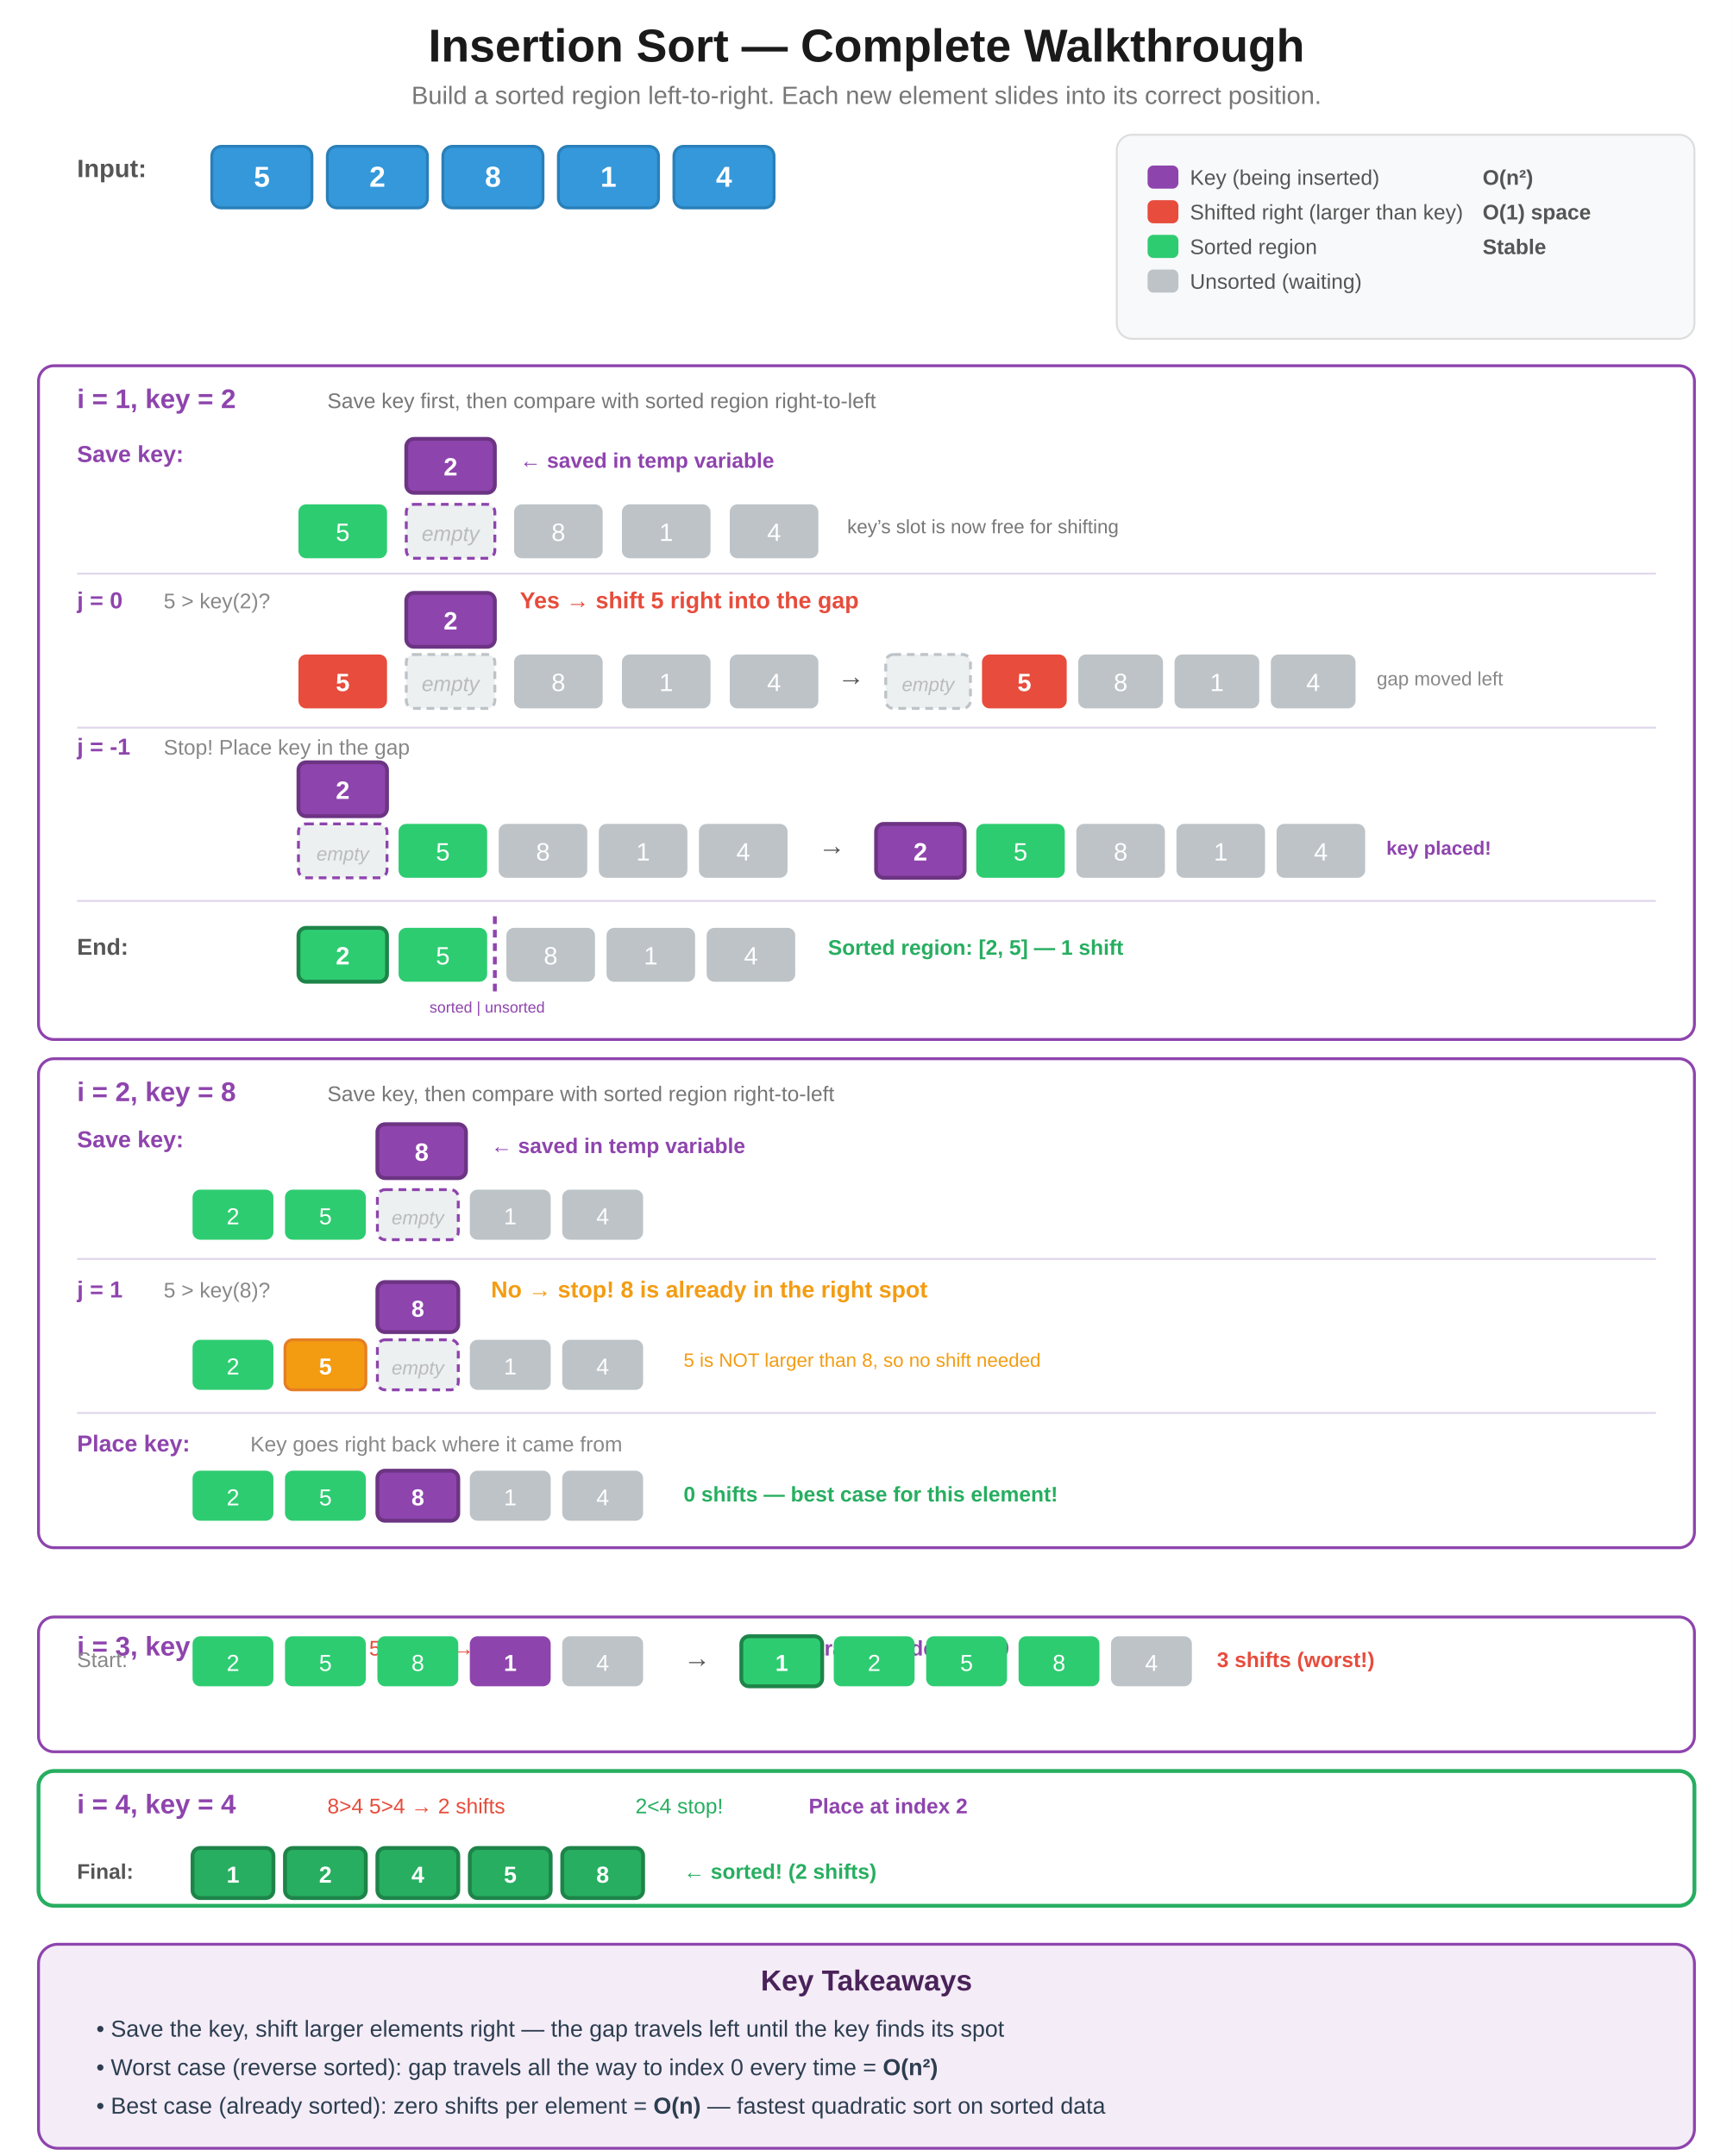
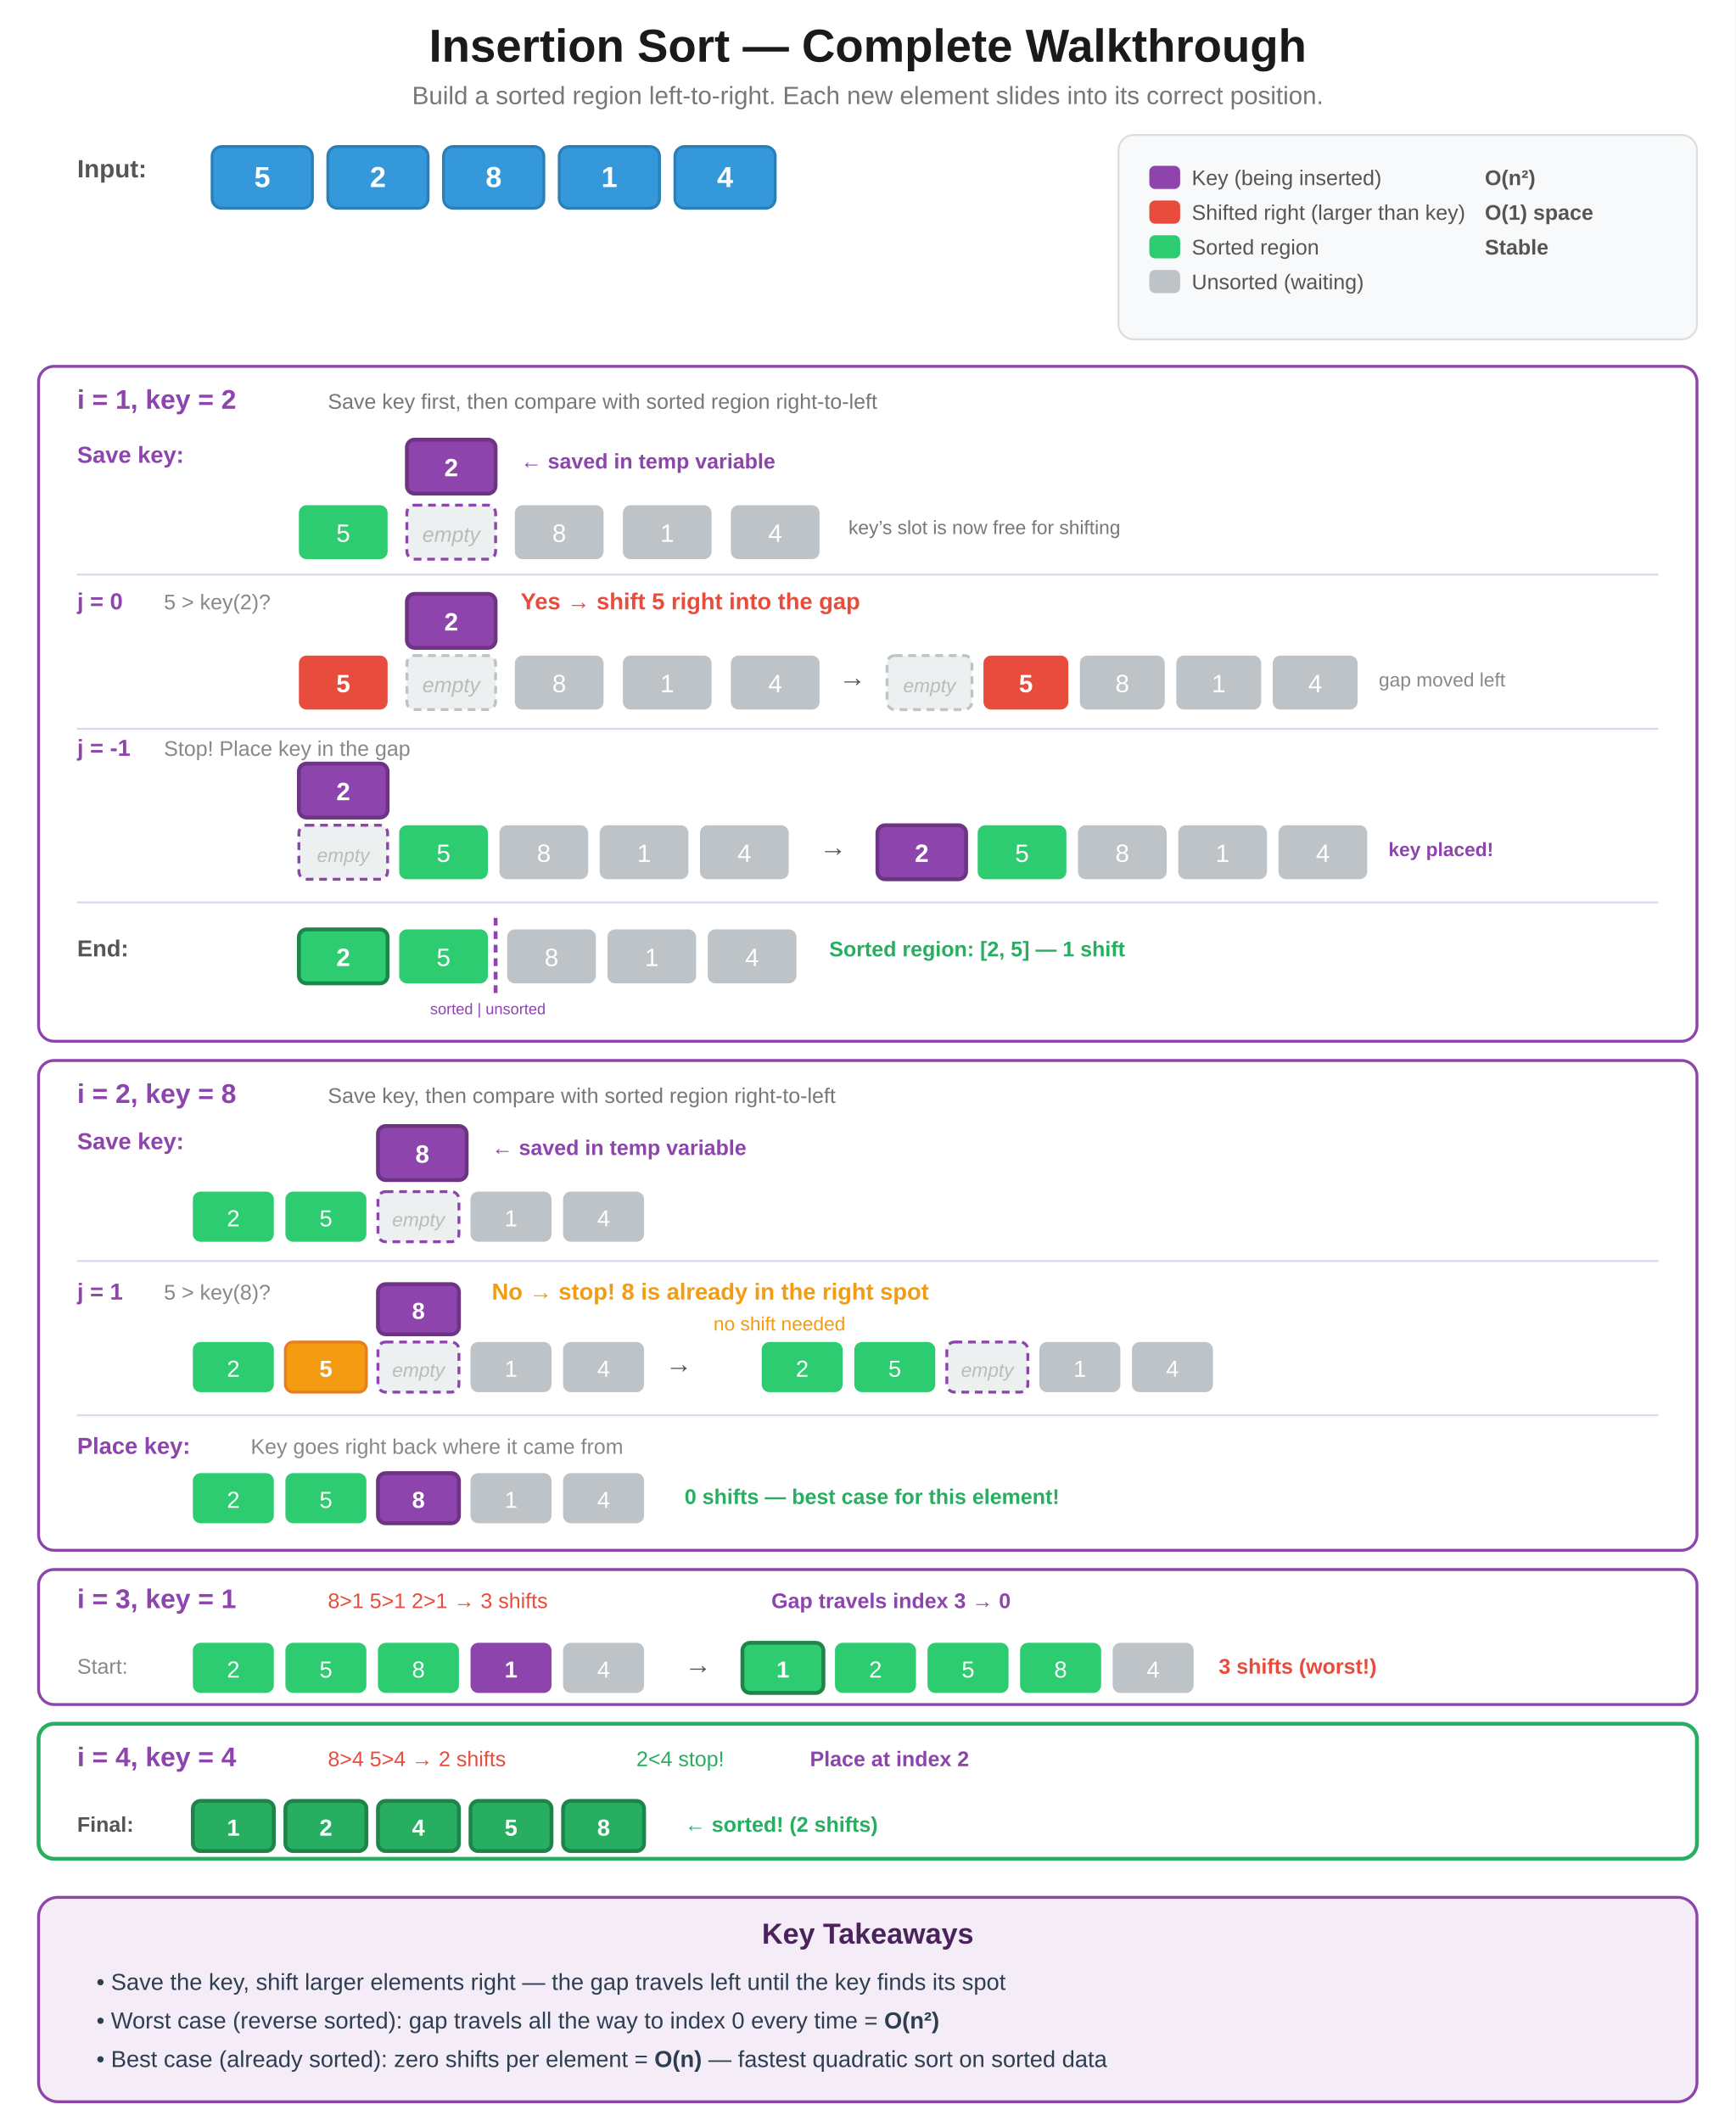
- <svg xmlns="http://www.w3.org/2000/svg" viewBox="0 0 900 1120" font-family="'Segoe UI', Arial, sans-serif">
+ <svg xmlns="http://www.w3.org/2000/svg" viewBox="0 0 900 1100" font-family="'Segoe UI', Arial, sans-serif">
  <rect width="100%" height="100%" fill="white" />
  <text x="450" y="32" text-anchor="middle" fill="#1a1a1a" font-size="24" font-weight="bold">Insertion Sort — Complete Walkthrough</text>
  <text x="450" y="54" text-anchor="middle" fill="#777" font-size="13">Build a sorted region left-to-right. Each new element slides into its correct position.</text>
  <rect x="580" y="70" width="300" height="106" rx="8" fill="#f8f9fa" stroke="#ddd" stroke-width="1" />
  <rect x="596" y="86" width="16" height="12" rx="3" fill="#8e44ad" />
  <text x="618" y="96" fill="#555" font-size="11">Key (being inserted)</text>
  <rect x="596" y="104" width="16" height="12" rx="3" fill="#e74c3c" />
  <text x="618" y="114" fill="#555" font-size="11">Shifted right (larger than key)</text>
  <rect x="596" y="122" width="16" height="12" rx="3" fill="#2ecc71" />
  <text x="618" y="132" fill="#555" font-size="11">Sorted region</text>
  <rect x="596" y="140" width="16" height="12" rx="3" fill="#bdc3c7" />
  <text x="618" y="150" fill="#555" font-size="11">Unsorted (waiting)</text>
  <text x="770" y="96" fill="#555" font-size="11" font-weight="bold">O(n²)</text>
  <text x="770" y="114" fill="#555" font-size="11" font-weight="bold">O(1) space</text>
  <text x="770" y="132" fill="#555" font-size="11" font-weight="bold">Stable</text>
  <text x="40" y="92" fill="#555" font-size="13" font-weight="bold">Input:</text>
  <rect x="110" y="76" width="52" height="32" rx="5" fill="#3498db" stroke="#2980b9" stroke-width="1.5" />
  <text x="136" y="97" text-anchor="middle" fill="#fff" font-size="15" font-weight="bold">5</text>
  <rect x="170" y="76" width="52" height="32" rx="5" fill="#3498db" stroke="#2980b9" stroke-width="1.5" />
  <text x="196" y="97" text-anchor="middle" fill="#fff" font-size="15" font-weight="bold">2</text>
  <rect x="230" y="76" width="52" height="32" rx="5" fill="#3498db" stroke="#2980b9" stroke-width="1.5" />
  <text x="256" y="97" text-anchor="middle" fill="#fff" font-size="15" font-weight="bold">8</text>
  <rect x="290" y="76" width="52" height="32" rx="5" fill="#3498db" stroke="#2980b9" stroke-width="1.5" />
  <text x="316" y="97" text-anchor="middle" fill="#fff" font-size="15" font-weight="bold">1</text>
  <rect x="350" y="76" width="52" height="32" rx="5" fill="#3498db" stroke="#2980b9" stroke-width="1.5" />
  <text x="376" y="97" text-anchor="middle" fill="#fff" font-size="15" font-weight="bold">4</text>
  <rect x="20" y="190" width="860" height="350" rx="8" fill="#fff" stroke="#8e44ad" stroke-width="1.5" />
  <text x="40" y="212" fill="#8e44ad" font-size="14" font-weight="bold">i = 1, key = 2</text>
  <text x="170" y="212" fill="#777" font-size="11">Save key first, then compare with sorted region right-to-left</text>
  <text x="40" y="240" fill="#8e44ad" font-size="12" font-weight="bold">Save key:</text>
  <rect x="211" y="228" width="46" height="28" rx="4" fill="#8e44ad" stroke="#6c3483" stroke-width="2" />
  <text x="234" y="247" text-anchor="middle" fill="#fff" font-size="13" font-weight="bold">2</text>
  <text x="270" y="243" fill="#8e44ad" font-size="11" font-weight="bold">← saved in temp variable</text>
  <rect x="155" y="262" width="46" height="28" rx="4" fill="#2ecc71" />
  <text x="178" y="281" text-anchor="middle" fill="#fff" font-size="13">5</text>
  <rect x="211" y="262" width="46" height="28" rx="4" fill="#ecf0f1" stroke="#8e44ad" stroke-width="1.5" stroke-dasharray="4,3" />
  <text x="234" y="281" text-anchor="middle" fill="#bbb" font-size="11" font-style="italic">empty</text>
  <rect x="267" y="262" width="46" height="28" rx="4" fill="#bdc3c7" />
  <text x="290" y="281" text-anchor="middle" fill="#fff" font-size="13">8</text>
  <rect x="323" y="262" width="46" height="28" rx="4" fill="#bdc3c7" />
  <text x="346" y="281" text-anchor="middle" fill="#fff" font-size="13">1</text>
  <rect x="379" y="262" width="46" height="28" rx="4" fill="#bdc3c7" />
  <text x="402" y="281" text-anchor="middle" fill="#fff" font-size="13">4</text>
  <text x="440" y="277" fill="#777" font-size="10">key’s slot is now free for shifting</text>
  <line x1="40" y1="298" x2="860" y2="298" stroke="#e0d6eb" stroke-width="1" />
  <text x="40" y="316" fill="#8e44ad" font-size="12" font-weight="bold">j = 0</text>
  <text x="85" y="316" fill="#888" font-size="11">5 &gt; key(2)?</text>
  <text x="270" y="316" fill="#e74c3c" font-size="12" font-weight="bold">Yes → shift 5 right into the gap</text>
  <rect x="211" y="308" width="46" height="28" rx="4" fill="#8e44ad" stroke="#6c3483" stroke-width="2" />
  <text x="234" y="327" text-anchor="middle" fill="#fff" font-size="13" font-weight="bold">2</text>
  <rect x="155" y="340" width="46" height="28" rx="4" fill="#e74c3c" />
  <text x="178" y="359" text-anchor="middle" fill="#fff" font-size="13" font-weight="bold">5</text>
  <rect x="211" y="340" width="46" height="28" rx="4" fill="#ecf0f1" stroke="#bdc3c7" stroke-width="1.5" stroke-dasharray="4,3" />
  <text x="234" y="359" text-anchor="middle" fill="#bbb" font-size="11" font-style="italic">empty</text>
  <rect x="267" y="340" width="46" height="28" rx="4" fill="#bdc3c7" />
  <text x="290" y="359" text-anchor="middle" fill="#fff" font-size="13">8</text>
  <rect x="323" y="340" width="46" height="28" rx="4" fill="#bdc3c7" />
  <text x="346" y="359" text-anchor="middle" fill="#fff" font-size="13">1</text>
  <rect x="379" y="340" width="46" height="28" rx="4" fill="#bdc3c7" />
  <text x="402" y="359" text-anchor="middle" fill="#fff" font-size="13">4</text>
  <text x="435" y="356" fill="#555" font-size="14">→</text>
  <rect x="460" y="340" width="44" height="28" rx="4" fill="#ecf0f1" stroke="#bdc3c7" stroke-width="1.5" stroke-dasharray="4,3" />
  <text x="482" y="359" text-anchor="middle" fill="#bbb" font-size="10" font-style="italic">empty</text>
  <rect x="510" y="340" width="44" height="28" rx="4" fill="#e74c3c" />
  <text x="532" y="359" text-anchor="middle" fill="#fff" font-size="13" font-weight="bold">5</text>
  <rect x="560" y="340" width="44" height="28" rx="4" fill="#bdc3c7" />
  <text x="582" y="359" text-anchor="middle" fill="#fff" font-size="13">8</text>
  <rect x="610" y="340" width="44" height="28" rx="4" fill="#bdc3c7" />
  <text x="632" y="359" text-anchor="middle" fill="#fff" font-size="13">1</text>
  <rect x="660" y="340" width="44" height="28" rx="4" fill="#bdc3c7" />
  <text x="682" y="359" text-anchor="middle" fill="#fff" font-size="13">4</text>
  <text x="715" y="356" fill="#888" font-size="10">gap moved left</text>
  <line x1="40" y1="378" x2="860" y2="378" stroke="#e0d6eb" stroke-width="1" />
  <text x="40" y="392" fill="#8e44ad" font-size="12" font-weight="bold">j = -1</text>
  <text x="85" y="392" fill="#888" font-size="11">Stop! Place key in the gap</text>
  <rect x="155" y="396" width="46" height="28" rx="4" fill="#8e44ad" stroke="#6c3483" stroke-width="2" />
  <text x="178" y="415" text-anchor="middle" fill="#fff" font-size="13" font-weight="bold">2</text>
  <rect x="155" y="428" width="46" height="28" rx="4" fill="#ecf0f1" stroke="#8e44ad" stroke-width="1.5" stroke-dasharray="4,3" />
  <text x="178" y="447" text-anchor="middle" fill="#bbb" font-size="10" font-style="italic">empty</text>
  <rect x="207" y="428" width="46" height="28" rx="4" fill="#2ecc71" />
  <text x="230" y="447" text-anchor="middle" fill="#fff" font-size="13">5</text>
  <rect x="259" y="428" width="46" height="28" rx="4" fill="#bdc3c7" />
  <text x="282" y="447" text-anchor="middle" fill="#fff" font-size="13">8</text>
  <rect x="311" y="428" width="46" height="28" rx="4" fill="#bdc3c7" />
  <text x="334" y="447" text-anchor="middle" fill="#fff" font-size="13">1</text>
  <rect x="363" y="428" width="46" height="28" rx="4" fill="#bdc3c7" />
  <text x="386" y="447" text-anchor="middle" fill="#fff" font-size="13">4</text>
  <text x="425" y="444" fill="#555" font-size="14">→</text>
  <rect x="455" y="428" width="46" height="28" rx="4" fill="#8e44ad" stroke="#6c3483" stroke-width="2" />
  <text x="478" y="447" text-anchor="middle" fill="#fff" font-size="13" font-weight="bold">2</text>
  <rect x="507" y="428" width="46" height="28" rx="4" fill="#2ecc71" />
  <text x="530" y="447" text-anchor="middle" fill="#fff" font-size="13">5</text>
  <rect x="559" y="428" width="46" height="28" rx="4" fill="#bdc3c7" />
  <text x="582" y="447" text-anchor="middle" fill="#fff" font-size="13">8</text>
  <rect x="611" y="428" width="46" height="28" rx="4" fill="#bdc3c7" />
  <text x="634" y="447" text-anchor="middle" fill="#fff" font-size="13">1</text>
  <rect x="663" y="428" width="46" height="28" rx="4" fill="#bdc3c7" />
  <text x="686" y="447" text-anchor="middle" fill="#fff" font-size="13">4</text>
  <text x="720" y="444" fill="#8e44ad" font-size="10" font-weight="bold">key placed!</text>
  <line x1="40" y1="468" x2="860" y2="468" stroke="#e0d6eb" stroke-width="1" />
  <text x="40" y="496" fill="#555" font-size="12" font-weight="bold">End:</text>
  <rect x="155" y="482" width="46" height="28" rx="4" fill="#2ecc71" stroke="#1e8449" stroke-width="2" />
  <text x="178" y="501" text-anchor="middle" fill="#fff" font-size="13" font-weight="bold">2</text>
  <rect x="207" y="482" width="46" height="28" rx="4" fill="#2ecc71" />
  <text x="230" y="501" text-anchor="middle" fill="#fff" font-size="13">5</text>
  <line x1="257" y1="476" x2="257" y2="516" stroke="#8e44ad" stroke-width="2" stroke-dasharray="4,3" />
  <text x="253" y="526" text-anchor="middle" fill="#8e44ad" font-size="8">sorted | unsorted</text>
  <rect x="263" y="482" width="46" height="28" rx="4" fill="#bdc3c7" />
  <text x="286" y="501" text-anchor="middle" fill="#fff" font-size="13">8</text>
  <rect x="315" y="482" width="46" height="28" rx="4" fill="#bdc3c7" />
  <text x="338" y="501" text-anchor="middle" fill="#fff" font-size="13">1</text>
  <rect x="367" y="482" width="46" height="28" rx="4" fill="#bdc3c7" />
  <text x="390" y="501" text-anchor="middle" fill="#fff" font-size="13">4</text>
  <text x="430" y="496" fill="#27ae60" font-size="11" font-weight="bold">Sorted region: [2, 5] — 1 shift</text>
  <rect x="20" y="550.0" width="860" height="254" rx="8" fill="#fff" stroke="#8e44ad" stroke-width="1.5" />
  <text x="40" y="572.0" fill="#8e44ad" font-size="14" font-weight="bold">i = 2, key = 8</text>
  <text x="170" y="572.0" fill="#777" font-size="11">Save key, then compare with sorted region right-to-left</text>
  <text x="40" y="596.0" fill="#8e44ad" font-size="12" font-weight="bold">Save key:</text>
  <rect x="196" y="584.0" width="46" height="28" rx="4" fill="#8e44ad" stroke="#6c3483" stroke-width="2" />
  <text x="219" y="603.0" text-anchor="middle" fill="#fff" font-size="13" font-weight="bold">8</text>
  <text x="255" y="599.0" fill="#8e44ad" font-size="11" font-weight="bold">← saved in temp variable</text>
  <rect x="100" y="618.0" width="42" height="26" rx="4" fill="#2ecc71" />
  <text x="121" y="636.0" text-anchor="middle" fill="#fff" font-size="12">2</text>
  <rect x="148" y="618.0" width="42" height="26" rx="4" fill="#2ecc71" />
  <text x="169" y="636.0" text-anchor="middle" fill="#fff" font-size="12">5</text>
  <rect x="196" y="618.0" width="42" height="26" rx="4" fill="#ecf0f1" stroke="#8e44ad" stroke-width="1.5" stroke-dasharray="4,3" />
  <text x="217" y="636.0" text-anchor="middle" fill="#bbb" font-size="10" font-style="italic">empty</text>
  <rect x="244" y="618.0" width="42" height="26" rx="4" fill="#bdc3c7" />
  <text x="265" y="636.0" text-anchor="middle" fill="#fff" font-size="12">1</text>
  <rect x="292" y="618.0" width="42" height="26" rx="4" fill="#bdc3c7" />
  <text x="313" y="636.0" text-anchor="middle" fill="#fff" font-size="12">4</text>
  <line x1="40" y1="654" x2="860" y2="654" stroke="#e0d6eb" stroke-width="1" />
  <text x="40" y="674.0" fill="#8e44ad" font-size="12" font-weight="bold">j = 1</text>
  <text x="85" y="674.0" fill="#888" font-size="11">5 &gt; key(8)?</text>
  <text x="255" y="674.0" fill="#f39c12" font-size="12" font-weight="bold">No → stop! 8 is already in the right spot</text>
  <rect x="196" y="666.0" width="42" height="26" rx="4" fill="#8e44ad" stroke="#6c3483" stroke-width="2" />
  <text x="217" y="684.0" text-anchor="middle" fill="#fff" font-size="12" font-weight="bold">8</text>
-   <rect x="100" y="696.0" width="42" height="26" rx="4" fill="#2ecc71" />
-   <text x="121" y="714.0" text-anchor="middle" fill="#fff" font-size="12">2</text>
-   <rect x="148" y="696.0" width="42" height="26" rx="4" fill="#f39c12" stroke="#e67e22" stroke-width="1.5" />
-   <text x="169" y="714.0" text-anchor="middle" fill="#fff" font-size="12" font-weight="bold">5</text>
-   <rect x="196" y="696.0" width="42" height="26" rx="4" fill="#ecf0f1" stroke="#8e44ad" stroke-width="1.5" stroke-dasharray="4,3" />
-   <text x="217" y="714.0" text-anchor="middle" fill="#bbb" font-size="10" font-style="italic">empty</text>
-   <rect x="244" y="696.0" width="42" height="26" rx="4" fill="#bdc3c7" />
-   <text x="265" y="714.0" text-anchor="middle" fill="#fff" font-size="12">1</text>
-   <rect x="292" y="696.0" width="42" height="26" rx="4" fill="#bdc3c7" />
-   <text x="313" y="714.0" text-anchor="middle" fill="#fff" font-size="12">4</text>
-   <text x="355" y="710.0" fill="#f39c12" font-size="10">5 is NOT larger than 8, so no shift needed</text>
+   <rect x="100" y="696" width="42" height="26" rx="4" fill="#2ecc71" />
+   <text x="121" y="714" text-anchor="middle" fill="#fff" font-size="12">2</text>
+   <rect x="148" y="696" width="42" height="26" rx="4" fill="#f39c12" stroke="#e67e22" stroke-width="1.5" />
+   <text x="169" y="714" text-anchor="middle" fill="#fff" font-size="12" font-weight="bold">5</text>
+   <rect x="196" y="696" width="42" height="26" rx="4" fill="#ecf0f1" stroke="#8e44ad" stroke-width="1.5" stroke-dasharray="4,3" />
+   <text x="217" y="714" text-anchor="middle" fill="#bbb" font-size="10" font-style="italic">empty</text>
+   <rect x="244" y="696" width="42" height="26" rx="4" fill="#bdc3c7" />
+   <text x="265" y="714" text-anchor="middle" fill="#fff" font-size="12">1</text>
+   <rect x="292" y="696" width="42" height="26" rx="4" fill="#bdc3c7" />
+   <text x="313" y="714" text-anchor="middle" fill="#fff" font-size="12">4</text>
+   <text x="345" y="712" fill="#555" font-size="14">→</text>
+   <text x="370" y="690" fill="#f39c12" font-size="10">no shift needed</text>
+   <rect x="395" y="696" width="42" height="26" rx="4" fill="#2ecc71" />
+   <text x="416" y="714" text-anchor="middle" fill="#fff" font-size="12">2</text>
+   <rect x="443" y="696" width="42" height="26" rx="4" fill="#2ecc71" />
+   <text x="464" y="714" text-anchor="middle" fill="#fff" font-size="12">5</text>
+   <rect x="491" y="696" width="42" height="26" rx="4" fill="#ecf0f1" stroke="#8e44ad" stroke-width="1.5" stroke-dasharray="4,3" />
+   <text x="512" y="714" text-anchor="middle" fill="#bbb" font-size="10" font-style="italic">empty</text>
+   <rect x="539" y="696" width="42" height="26" rx="4" fill="#bdc3c7" />
+   <text x="560" y="714" text-anchor="middle" fill="#fff" font-size="12">1</text>
+   <rect x="587" y="696" width="42" height="26" rx="4" fill="#bdc3c7" />
+   <text x="608" y="714" text-anchor="middle" fill="#fff" font-size="12">4</text>
  <line x1="40" y1="734" x2="860" y2="734" stroke="#e0d6eb" stroke-width="1" />
  <text x="40" y="754.0" fill="#8e44ad" font-size="12" font-weight="bold">Place key:</text>
  <text x="130" y="754.0" fill="#888" font-size="11">Key goes right back where it came from</text>
  <rect x="100" y="764.0" width="42" height="26" rx="4" fill="#2ecc71" />
  <text x="121" y="782.0" text-anchor="middle" fill="#fff" font-size="12">2</text>
  <rect x="148" y="764.0" width="42" height="26" rx="4" fill="#2ecc71" />
  <text x="169" y="782.0" text-anchor="middle" fill="#fff" font-size="12">5</text>
  <rect x="196" y="764.0" width="42" height="26" rx="4" fill="#8e44ad" stroke="#6c3483" stroke-width="2" />
  <text x="217" y="782.0" text-anchor="middle" fill="#fff" font-size="12" font-weight="bold">8</text>
  <rect x="244" y="764.0" width="42" height="26" rx="4" fill="#bdc3c7" />
  <text x="265" y="782.0" text-anchor="middle" fill="#fff" font-size="12">1</text>
  <rect x="292" y="764.0" width="42" height="26" rx="4" fill="#bdc3c7" />
  <text x="313" y="782.0" text-anchor="middle" fill="#fff" font-size="12">4</text>
  <text x="355" y="780.0" fill="#27ae60" font-size="11" font-weight="bold">0 shifts — best case for this element!</text>
-   <rect x="20" y="840.0" width="860" height="70" rx="8" fill="#fff" stroke="#8e44ad" stroke-width="1.5" />
-   <text x="40" y="860" fill="#8e44ad" font-size="14" font-weight="bold">i = 3, key = 1</text>
-   <text x="170" y="860" fill="#e74c3c" font-size="11">8&gt;1  5&gt;1  2&gt;1 → 3 shifts</text>
-   <text x="400" y="860" fill="#8e44ad" font-size="11" font-weight="bold">Gap travels index 3 → 0</text>
-   <text x="40" y="866.0" fill="#888" font-size="11">Start:</text>
-   <rect x="100" y="850.0" width="42" height="26" rx="4" fill="#2ecc71" />
-   <text x="121" y="868.0" text-anchor="middle" fill="#fff" font-size="12">2</text>
-   <rect x="148" y="850.0" width="42" height="26" rx="4" fill="#2ecc71" />
-   <text x="169" y="868.0" text-anchor="middle" fill="#fff" font-size="12">5</text>
-   <rect x="196" y="850.0" width="42" height="26" rx="4" fill="#2ecc71" />
-   <text x="217" y="868.0" text-anchor="middle" fill="#fff" font-size="12">8</text>
-   <rect x="244" y="850.0" width="42" height="26" rx="4" fill="#8e44ad" />
-   <text x="265" y="868.0" text-anchor="middle" fill="#fff" font-size="12" font-weight="bold">1</text>
-   <rect x="292" y="850.0" width="42" height="26" rx="4" fill="#bdc3c7" />
-   <text x="313" y="868.0" text-anchor="middle" fill="#fff" font-size="12">4</text>
-   <text x="355" y="866.0" fill="#555" font-size="14">→</text>
-   <rect x="385" y="850.0" width="42" height="26" rx="4" fill="#2ecc71" stroke="#1e8449" stroke-width="2" />
-   <text x="406" y="868.0" text-anchor="middle" fill="#fff" font-size="12" font-weight="bold">1</text>
-   <rect x="433" y="850.0" width="42" height="26" rx="4" fill="#2ecc71" />
-   <text x="454" y="868.0" text-anchor="middle" fill="#fff" font-size="12">2</text>
-   <rect x="481" y="850.0" width="42" height="26" rx="4" fill="#2ecc71" />
-   <text x="502" y="868.0" text-anchor="middle" fill="#fff" font-size="12">5</text>
-   <rect x="529" y="850.0" width="42" height="26" rx="4" fill="#2ecc71" />
-   <text x="550" y="868.0" text-anchor="middle" fill="#fff" font-size="12">8</text>
-   <rect x="577" y="850.0" width="42" height="26" rx="4" fill="#bdc3c7" />
-   <text x="598" y="868.0" text-anchor="middle" fill="#fff" font-size="12">4</text>
-   <text x="632" y="866.0" fill="#e74c3c" font-size="11" font-weight="bold">3 shifts (worst!)</text>
-   <rect x="20" y="920" width="860" height="70" rx="8" fill="#fff" stroke="#27ae60" stroke-width="2" />
-   <text x="40" y="942" fill="#8e44ad" font-size="14" font-weight="bold">i = 4, key = 4</text>
-   <text x="170" y="942" fill="#e74c3c" font-size="11">8&gt;4  5&gt;4 → 2 shifts</text>
-   <text x="330" y="942" fill="#27ae60" font-size="11">2&lt;4 stop!</text>
-   <text x="420" y="942" fill="#8e44ad" font-size="11" font-weight="bold">Place at index 2</text>
-   <text x="40" y="976" fill="#555" font-size="11" font-weight="bold">Final:</text>
-   <rect x="100" y="960" width="42" height="26" rx="4" fill="#27ae60" stroke="#1e8449" stroke-width="2" />
-   <text x="121" y="978" text-anchor="middle" fill="#fff" font-size="12" font-weight="bold">1</text>
-   <rect x="148" y="960" width="42" height="26" rx="4" fill="#27ae60" stroke="#1e8449" stroke-width="2" />
-   <text x="169" y="978" text-anchor="middle" fill="#fff" font-size="12" font-weight="bold">2</text>
-   <rect x="196" y="960" width="42" height="26" rx="4" fill="#27ae60" stroke="#1e8449" stroke-width="2" />
-   <text x="217" y="978" text-anchor="middle" fill="#fff" font-size="12" font-weight="bold">4</text>
-   <rect x="244" y="960" width="42" height="26" rx="4" fill="#27ae60" stroke="#1e8449" stroke-width="2" />
-   <text x="265" y="978" text-anchor="middle" fill="#fff" font-size="12" font-weight="bold">5</text>
-   <rect x="292" y="960" width="42" height="26" rx="4" fill="#27ae60" stroke="#1e8449" stroke-width="2" />
-   <text x="313" y="978" text-anchor="middle" fill="#fff" font-size="12" font-weight="bold">8</text>
-   <text x="355" y="976" fill="#27ae60" font-size="11" font-weight="bold">← sorted! (2 shifts)</text>
-   <rect x="20" y="1010" width="860" height="106" rx="10" fill="#f4ecf7" stroke="#8e44ad" stroke-width="1.5" />
-   <text x="450" y="1034" text-anchor="middle" fill="#4a235a" font-size="15" font-weight="bold">Key Takeaways</text>
-   <text x="50" y="1058" fill="#2c3e50" font-size="12">• Save the key, shift larger elements right — the gap travels left until the key finds its spot</text>
-   <text x="50" y="1078" fill="#2c3e50" font-size="12">• Worst case (reverse sorted): gap travels all the way to index 0 every time = <tspan font-weight="bold">O(n²)</tspan>
+   <rect x="20" y="814" width="860" height="70" rx="8" fill="#fff" stroke="#8e44ad" stroke-width="1.5" />
+   <text x="40" y="834" fill="#8e44ad" font-size="14" font-weight="bold">i = 3, key = 1</text>
+   <text x="170" y="834" fill="#e74c3c" font-size="11">8&gt;1  5&gt;1  2&gt;1 → 3 shifts</text>
+   <text x="400" y="834" fill="#8e44ad" font-size="11" font-weight="bold">Gap travels index 3 → 0</text>
+   <text x="40" y="868" fill="#888" font-size="11">Start:</text>
+   <rect x="100" y="852" width="42" height="26" rx="4" fill="#2ecc71" />
+   <text x="121" y="870" text-anchor="middle" fill="#fff" font-size="12">2</text>
+   <rect x="148" y="852" width="42" height="26" rx="4" fill="#2ecc71" />
+   <text x="169" y="870" text-anchor="middle" fill="#fff" font-size="12">5</text>
+   <rect x="196" y="852" width="42" height="26" rx="4" fill="#2ecc71" />
+   <text x="217" y="870" text-anchor="middle" fill="#fff" font-size="12">8</text>
+   <rect x="244" y="852" width="42" height="26" rx="4" fill="#8e44ad" />
+   <text x="265" y="870" text-anchor="middle" fill="#fff" font-size="12" font-weight="bold">1</text>
+   <rect x="292" y="852" width="42" height="26" rx="4" fill="#bdc3c7" />
+   <text x="313" y="870" text-anchor="middle" fill="#fff" font-size="12">4</text>
+   <text x="355" y="868" fill="#555" font-size="14">→</text>
+   <rect x="385" y="852" width="42" height="26" rx="4" fill="#2ecc71" stroke="#1e8449" stroke-width="2" />
+   <text x="406" y="870" text-anchor="middle" fill="#fff" font-size="12" font-weight="bold">1</text>
+   <rect x="433" y="852" width="42" height="26" rx="4" fill="#2ecc71" />
+   <text x="454" y="870" text-anchor="middle" fill="#fff" font-size="12">2</text>
+   <rect x="481" y="852" width="42" height="26" rx="4" fill="#2ecc71" />
+   <text x="502" y="870" text-anchor="middle" fill="#fff" font-size="12">5</text>
+   <rect x="529" y="852" width="42" height="26" rx="4" fill="#2ecc71" />
+   <text x="550" y="870" text-anchor="middle" fill="#fff" font-size="12">8</text>
+   <rect x="577" y="852" width="42" height="26" rx="4" fill="#bdc3c7" />
+   <text x="598" y="870" text-anchor="middle" fill="#fff" font-size="12">4</text>
+   <text x="632" y="868" fill="#e74c3c" font-size="11" font-weight="bold">3 shifts (worst!)</text>
+   <rect x="20" y="894" width="860" height="70" rx="8" fill="#fff" stroke="#27ae60" stroke-width="2" />
+   <text x="40" y="916" fill="#8e44ad" font-size="14" font-weight="bold">i = 4, key = 4</text>
+   <text x="170" y="916" fill="#e74c3c" font-size="11">8&gt;4  5&gt;4 → 2 shifts</text>
+   <text x="330" y="916" fill="#27ae60" font-size="11">2&lt;4 stop!</text>
+   <text x="420" y="916" fill="#8e44ad" font-size="11" font-weight="bold">Place at index 2</text>
+   <text x="40" y="950" fill="#555" font-size="11" font-weight="bold">Final:</text>
+   <rect x="100" y="934" width="42" height="26" rx="4" fill="#27ae60" stroke="#1e8449" stroke-width="2" />
+   <text x="121" y="952" text-anchor="middle" fill="#fff" font-size="12" font-weight="bold">1</text>
+   <rect x="148" y="934" width="42" height="26" rx="4" fill="#27ae60" stroke="#1e8449" stroke-width="2" />
+   <text x="169" y="952" text-anchor="middle" fill="#fff" font-size="12" font-weight="bold">2</text>
+   <rect x="196" y="934" width="42" height="26" rx="4" fill="#27ae60" stroke="#1e8449" stroke-width="2" />
+   <text x="217" y="952" text-anchor="middle" fill="#fff" font-size="12" font-weight="bold">4</text>
+   <rect x="244" y="934" width="42" height="26" rx="4" fill="#27ae60" stroke="#1e8449" stroke-width="2" />
+   <text x="265" y="952" text-anchor="middle" fill="#fff" font-size="12" font-weight="bold">5</text>
+   <rect x="292" y="934" width="42" height="26" rx="4" fill="#27ae60" stroke="#1e8449" stroke-width="2" />
+   <text x="313" y="952" text-anchor="middle" fill="#fff" font-size="12" font-weight="bold">8</text>
+   <text x="355" y="950" fill="#27ae60" font-size="11" font-weight="bold">← sorted! (2 shifts)</text>
+   <rect x="20" y="984" width="860" height="106" rx="10" fill="#f4ecf7" stroke="#8e44ad" stroke-width="1.5" />
+   <text x="450" y="1008" text-anchor="middle" fill="#4a235a" font-size="15" font-weight="bold">Key Takeaways</text>
+   <text x="50" y="1032" fill="#2c3e50" font-size="12">• Save the key, shift larger elements right — the gap travels left until the key finds its spot</text>
+   <text x="50" y="1052" fill="#2c3e50" font-size="12">• Worst case (reverse sorted): gap travels all the way to index 0 every time = <tspan font-weight="bold">O(n²)</tspan>
  </text>
-   <text x="50" y="1098" fill="#2c3e50" font-size="12">• Best case (already sorted): zero shifts per element = <tspan font-weight="bold">O(n)</tspan> — fastest quadratic sort on sorted data</text>
+   <text x="50" y="1072" fill="#2c3e50" font-size="12">• Best case (already sorted): zero shifts per element = <tspan font-weight="bold">O(n)</tspan> — fastest quadratic sort on sorted data</text>
</svg>
